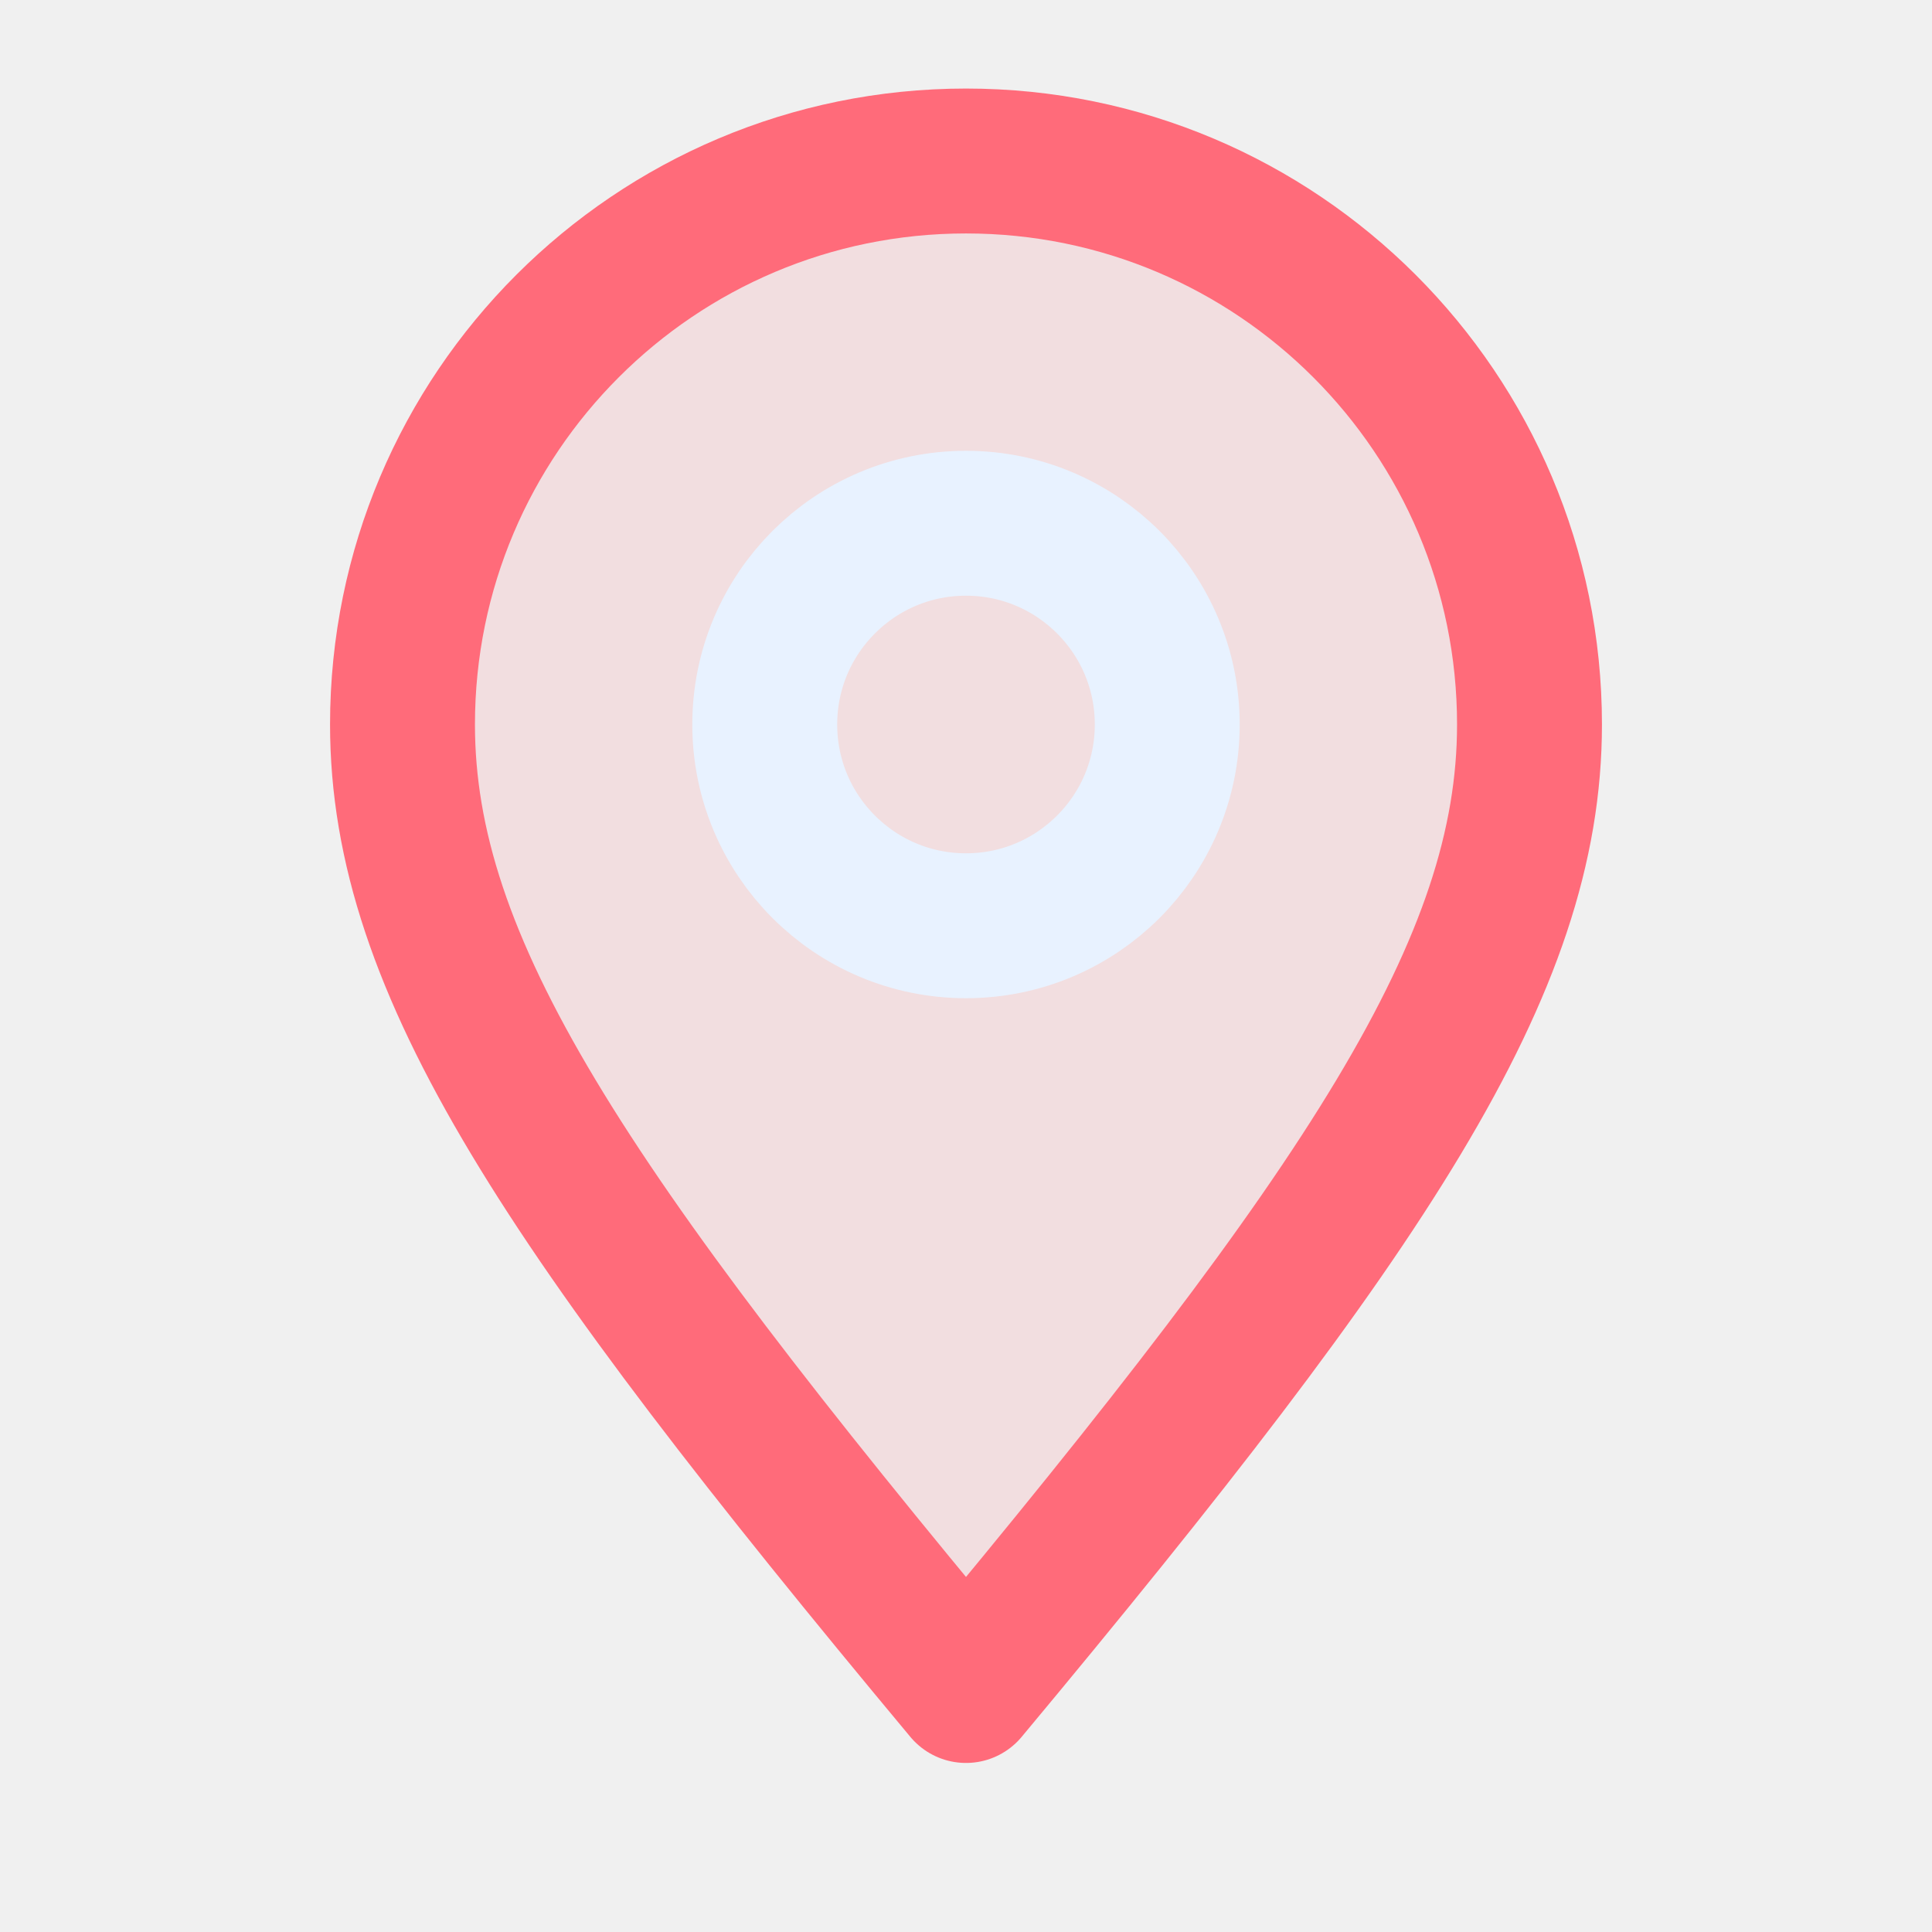
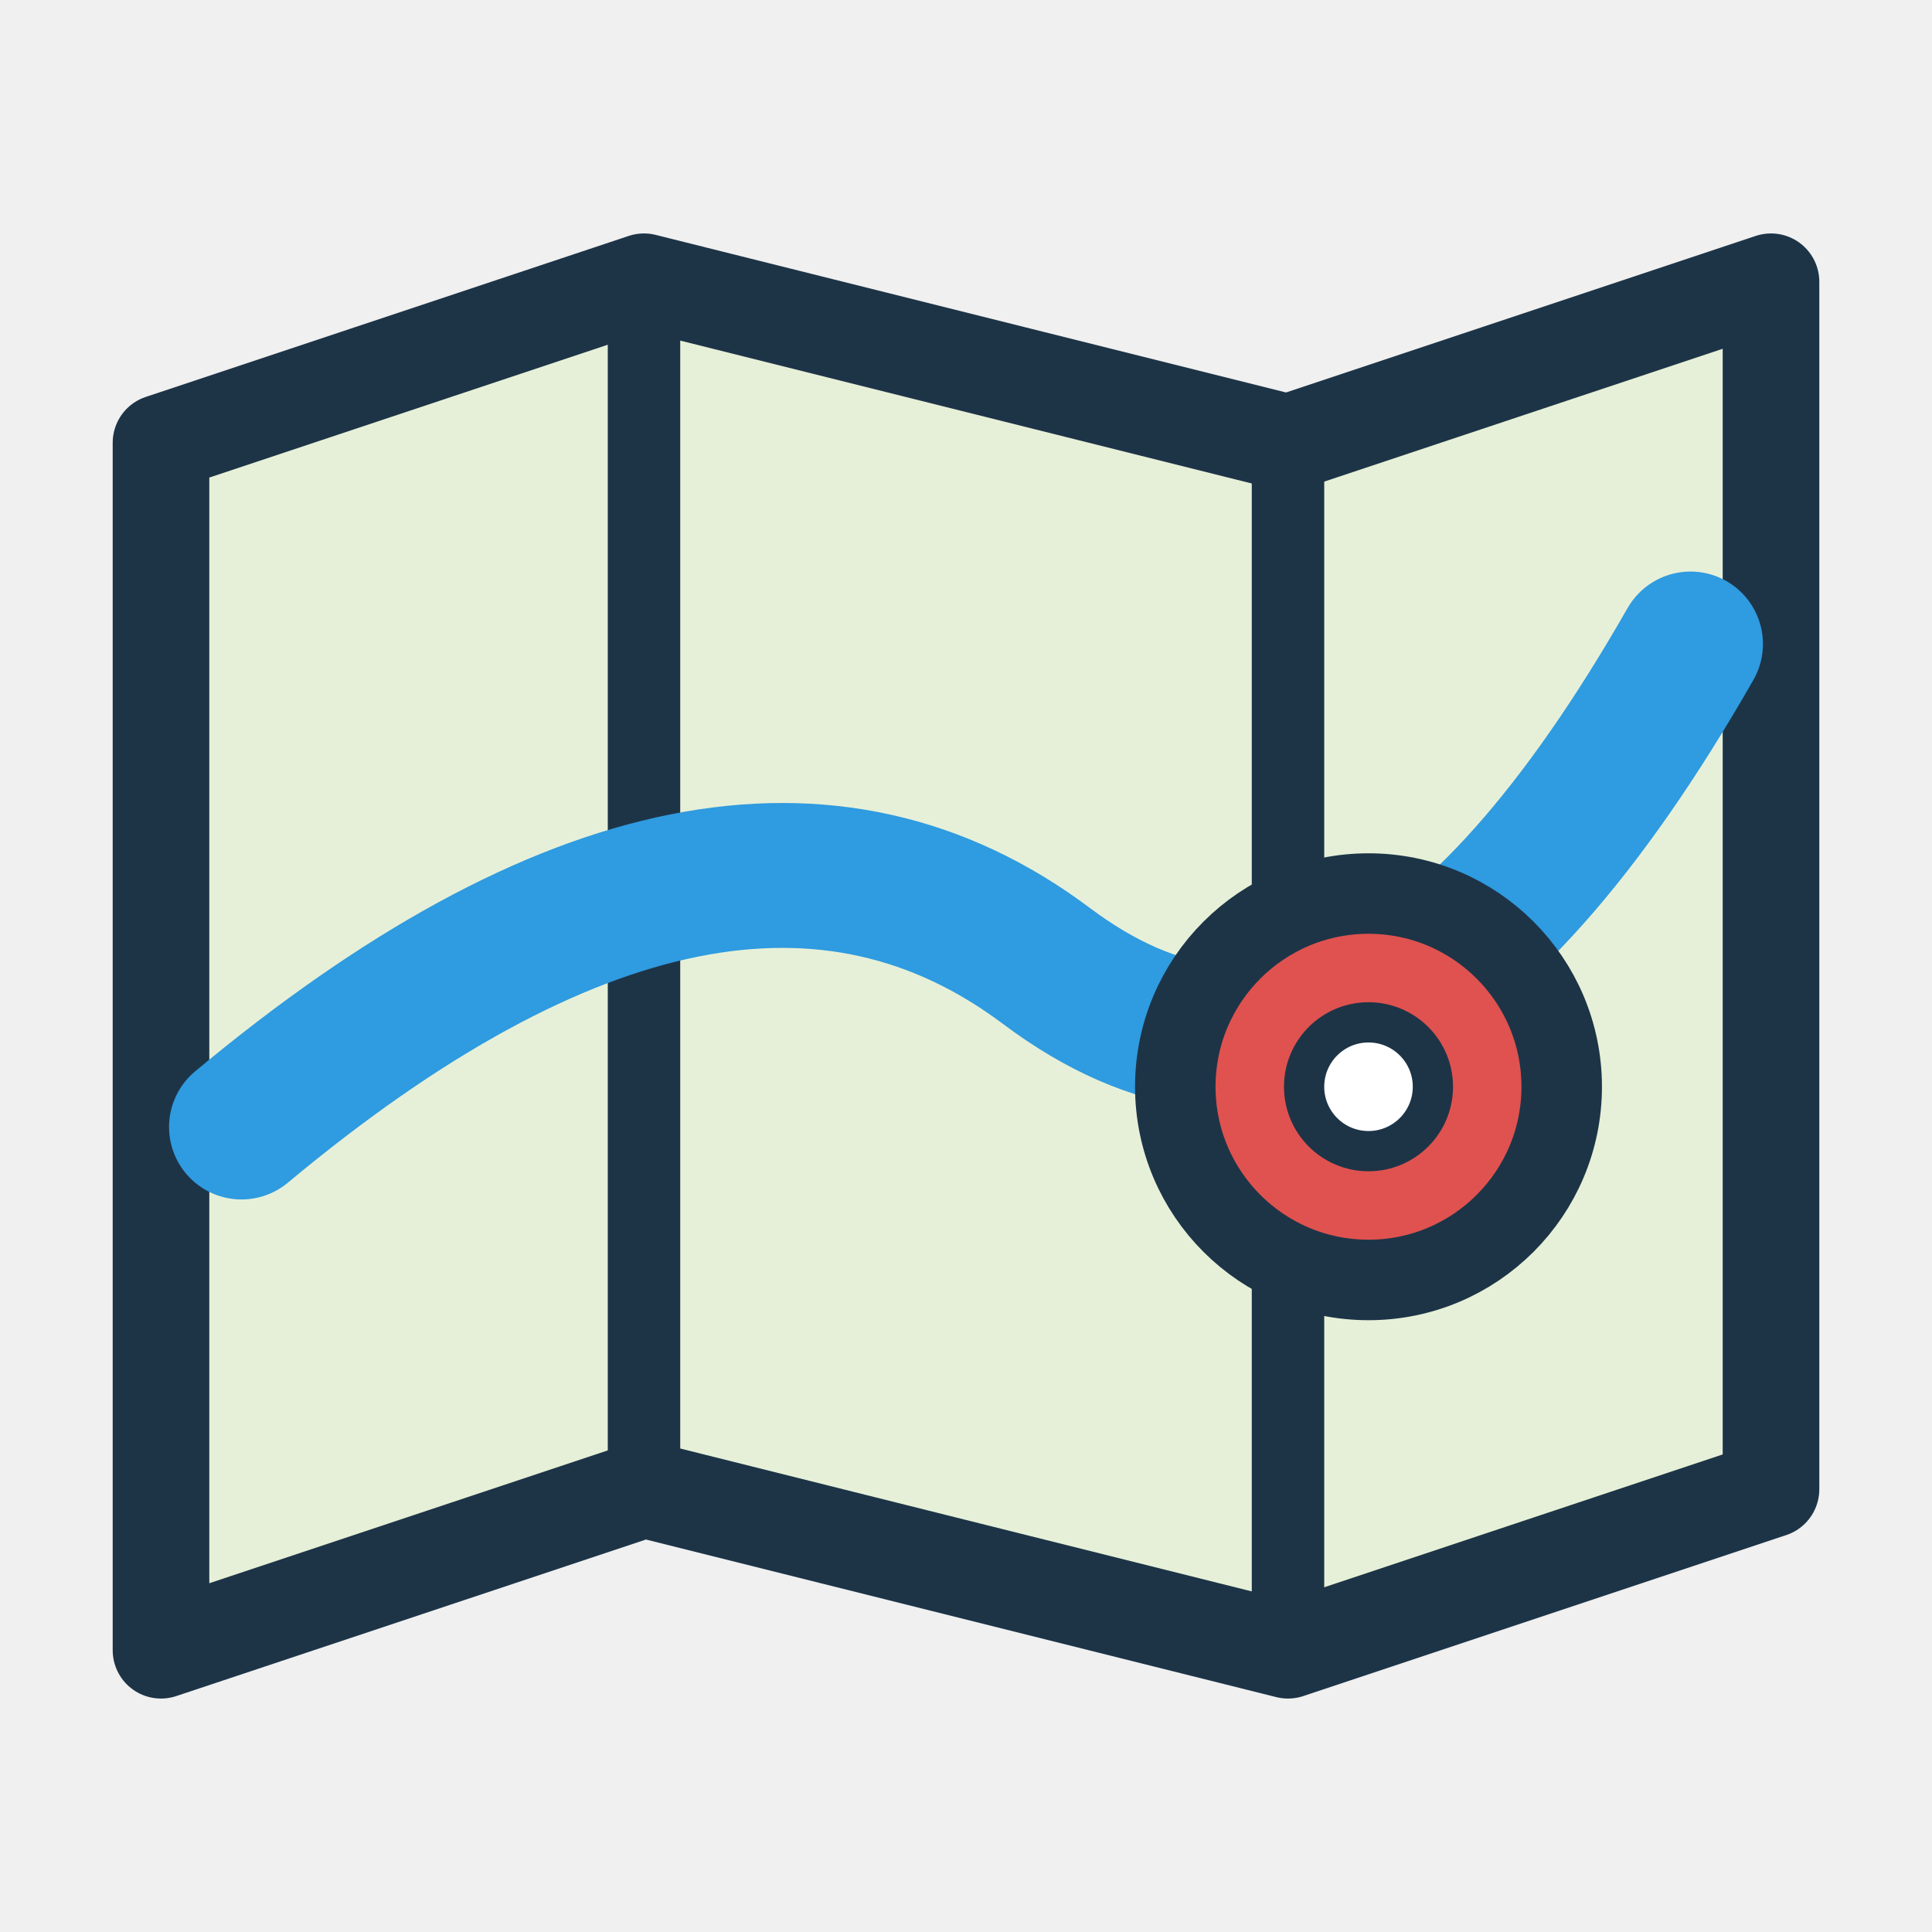
<svg xmlns="http://www.w3.org/2000/svg" viewBox="0 0 24 24">
-   <path d="M12 21 C7 15 5 12 5 9 A7 7 0 0 1 19 9 C19 12 17 15 12 21 Z" fill="#ff6b7a22" stroke="#ff6b7a" stroke-width="1.8" stroke-linecap="round" stroke-linejoin="round" />
-   <circle cx="12" cy="9" r="2.5" fill="none" stroke="#e8f2ff" stroke-width="1.8" />
+   <path d="M2 5.5 L8 3.5 L16 5.5 L22 3.5 V18.5 L16 20.5 L8 18.5 L2 20.5 Z" fill="#e6f0d8" stroke="#1d3447" stroke-width="1.2" stroke-linejoin="round" stroke-linecap="round" />
+   <path d="M8 3.5 V18.5 M16 5.5 V20.5" fill="none" stroke="#1d3447" stroke-width="0.9" stroke-linejoin="round" stroke-linecap="round" />
+   <path d="M3 14 Q9 9 13 12 T21 8" fill="none" stroke="#2f9be0" stroke-width="1.8" stroke-linejoin="round" stroke-linecap="round" />
+   <circle cx="17" cy="13.5" r="2.4" fill="#e0524f" stroke="#1d3447" stroke-width="1" />
+   <circle cx="17" cy="13.5" r="0.8" fill="#ffffff" stroke="#1d3447" stroke-width="0.5" />
</svg>
